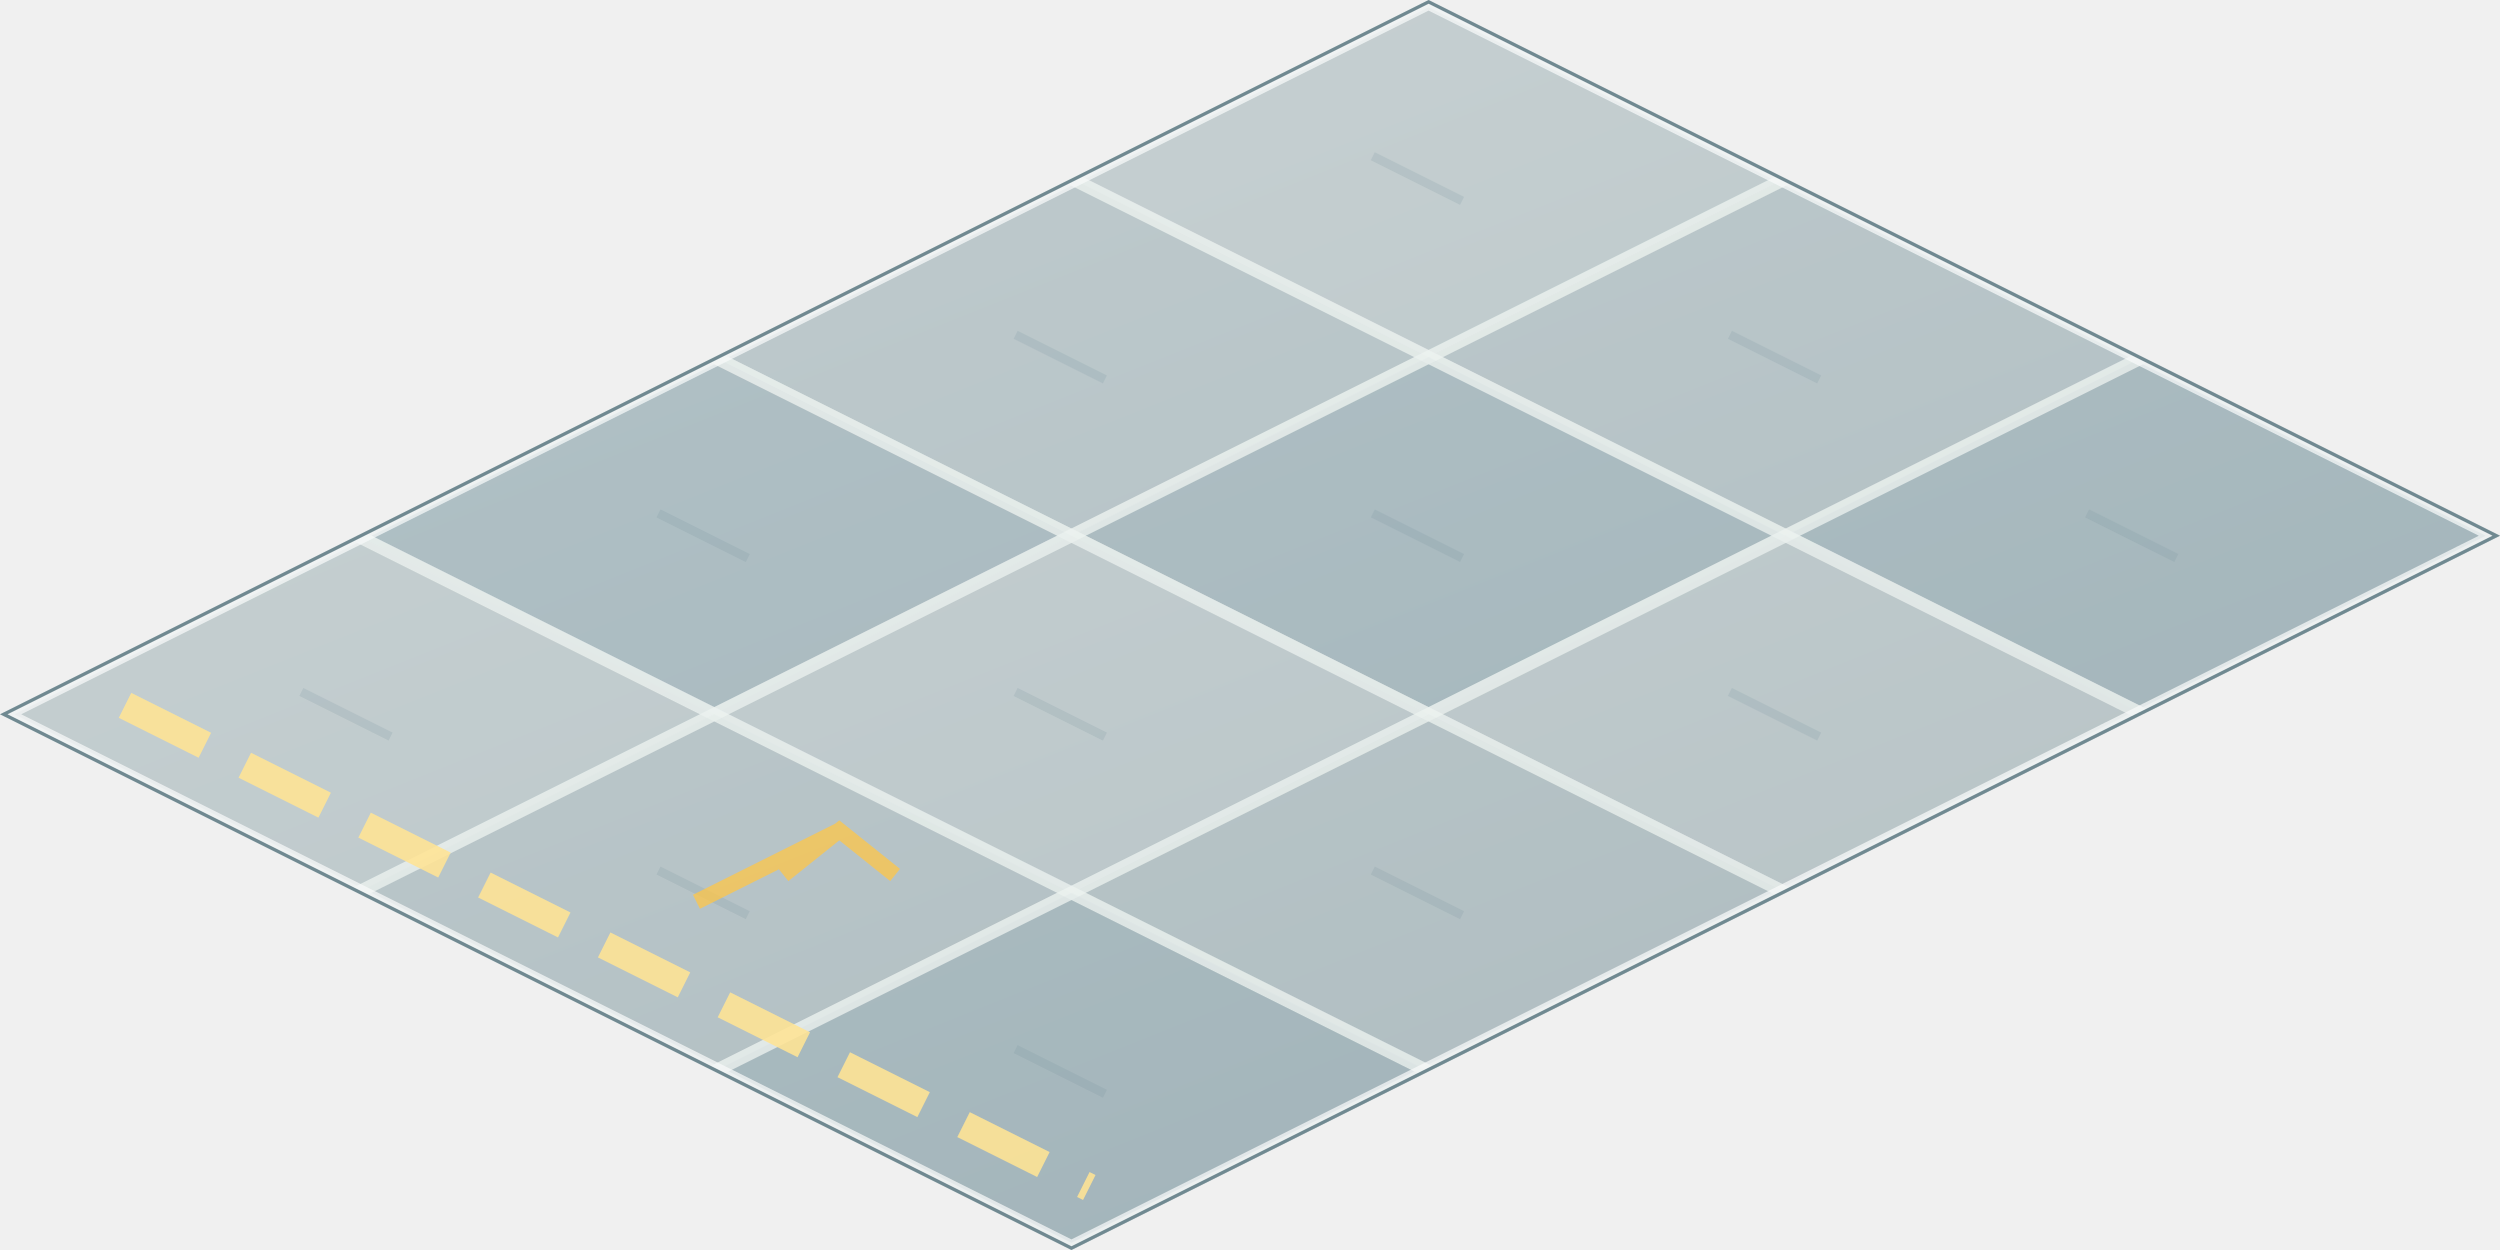
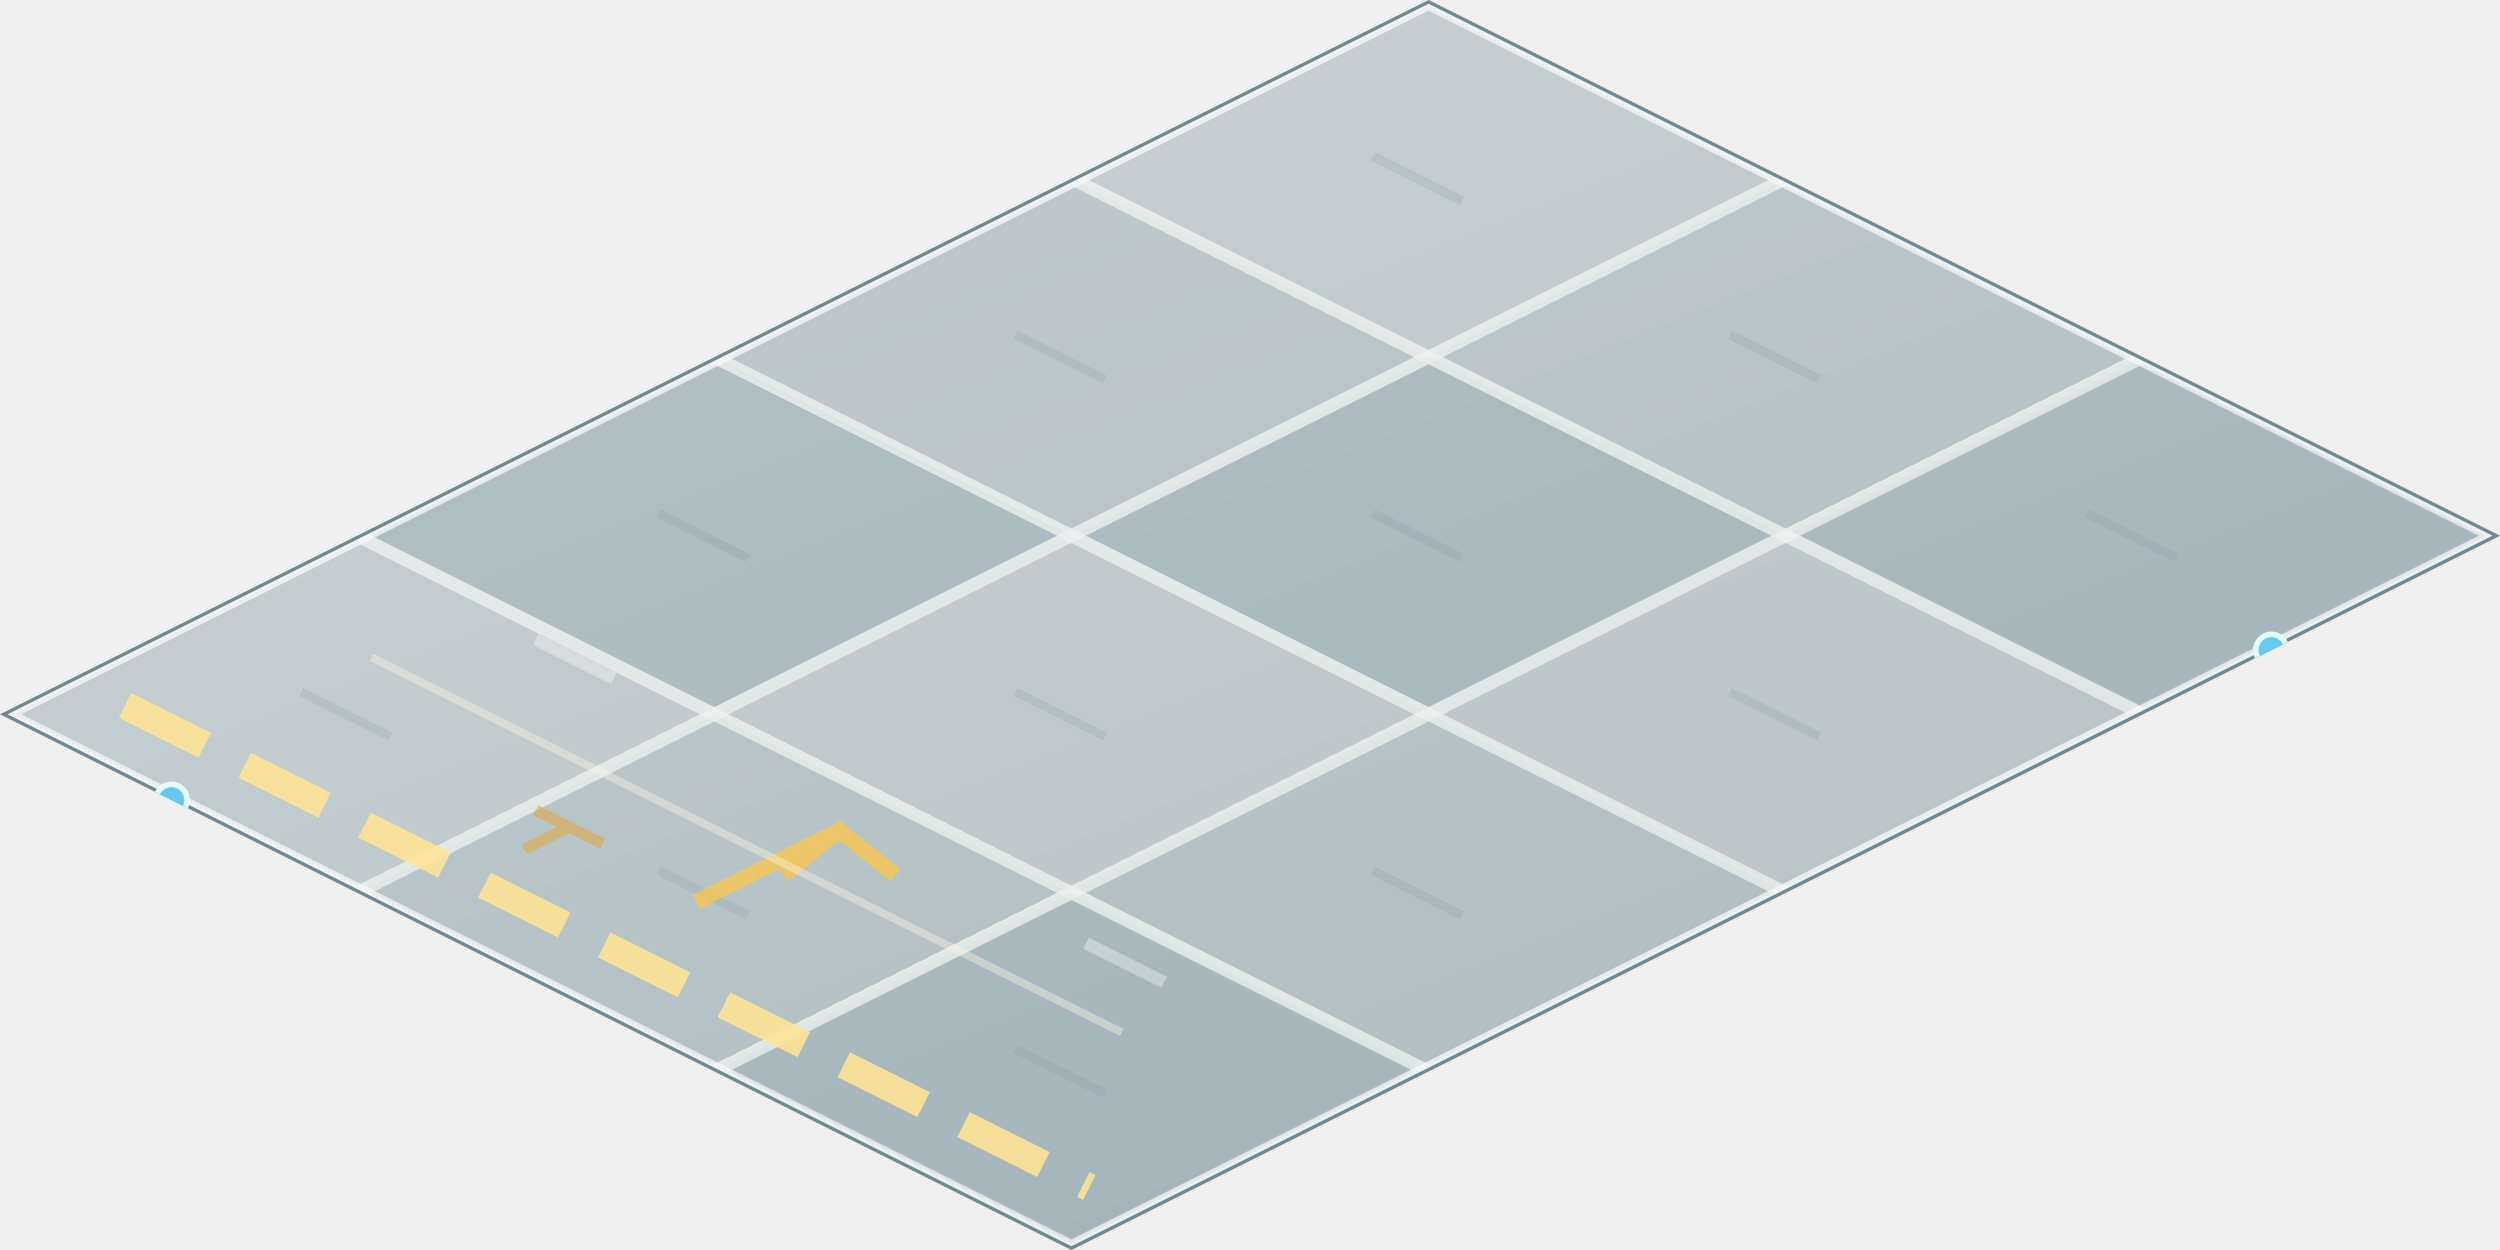
<svg xmlns="http://www.w3.org/2000/svg" width="224" height="112" viewBox="0 0 224 112">
  <defs>
    <linearGradient id="concrete" x2=".8" y2="1">
      <stop stop-color="#d2d6d7" />
      <stop offset=".55" stop-color="#adbabe" />
      <stop offset="1" stop-color="#8e9da3" />
    </linearGradient>
    <clipPath id="pad">
      <polygon points="128.0,0.0 224.0,48.0 96.0,112.0 0.0,64.0" />
    </clipPath>
  </defs>
  <g clip-path="url(#pad)">
    <polygon points="128.0,0.0 224.0,48.0 96.0,112.0 0.0,64.0" fill="url(#concrete)" />
    <polygon points="128.0,0.0 160.0,16.0 128.0,32.0 96.0,16.0" fill="#c8d2d3" opacity=".68" stroke="#edf3f0" stroke-width="1.15" stroke-opacity=".86" />
    <path d="M123.00,14.00 l8,4" stroke="#77929d" stroke-opacity=".18" stroke-width=".8" />
    <polygon points="160.0,16.0 192.0,32.0 160.0,48.0 128.0,32.0" fill="#bcc9cb" opacity=".68" stroke="#edf3f0" stroke-width="1.15" stroke-opacity=".86" />
    <path d="M155.00,30.00 l8,4" stroke="#77929d" stroke-opacity=".18" stroke-width=".8" />
    <polygon points="192.0,32.0 224.0,48.0 192.0,64.0 160.0,48.0" fill="#a9bcc1" opacity=".68" stroke="#edf3f0" stroke-width="1.15" stroke-opacity=".86" />
    <path d="M187.00,46.00 l8,4" stroke="#77929d" stroke-opacity=".18" stroke-width=".8" />
    <polygon points="96.0,16.0 128.0,32.0 96.0,48.0 64.0,32.0" fill="#bcc9cb" opacity=".68" stroke="#edf3f0" stroke-width="1.15" stroke-opacity=".86" />
    <path d="M91.00,30.00 l8,4" stroke="#77929d" stroke-opacity=".18" stroke-width=".8" />
    <polygon points="128.0,32.0 160.0,48.0 128.0,64.0 96.0,48.0" fill="#a9bcc1" opacity=".68" stroke="#edf3f0" stroke-width="1.15" stroke-opacity=".86" />
    <path d="M123.00,46.00 l8,4" stroke="#77929d" stroke-opacity=".18" stroke-width=".8" />
    <polygon points="160.0,48.0 192.0,64.0 160.0,80.0 128.0,64.0" fill="#c8d2d3" opacity=".68" stroke="#edf3f0" stroke-width="1.15" stroke-opacity=".86" />
    <path d="M155.00,62.00 l8,4" stroke="#77929d" stroke-opacity=".18" stroke-width=".8" />
    <polygon points="64.0,32.0 96.0,48.0 64.0,64.0 32.0,48.0" fill="#a9bcc1" opacity=".68" stroke="#edf3f0" stroke-width="1.15" stroke-opacity=".86" />
    <path d="M59.00,46.00 l8,4" stroke="#77929d" stroke-opacity=".18" stroke-width=".8" />
    <polygon points="96.0,48.0 128.0,64.0 96.0,80.0 64.0,64.0" fill="#c8d2d3" opacity=".68" stroke="#edf3f0" stroke-width="1.15" stroke-opacity=".86" />
    <path d="M91.00,62.00 l8,4" stroke="#77929d" stroke-opacity=".18" stroke-width=".8" />
    <polygon points="128.0,64.0 160.0,80.0 128.0,96.0 96.0,80.0" fill="#bcc9cb" opacity=".68" stroke="#edf3f0" stroke-width="1.15" stroke-opacity=".86" />
    <path d="M123.00,78.00 l8,4" stroke="#77929d" stroke-opacity=".18" stroke-width=".8" />
    <polygon points="32.0,48.0 64.0,64.0 32.0,80.0 0.0,64.0" fill="#c8d2d3" opacity=".68" stroke="#edf3f0" stroke-width="1.15" stroke-opacity=".86" />
    <path d="M27.00,62.00 l8,4" stroke="#77929d" stroke-opacity=".18" stroke-width=".8" />
    <polygon points="64.0,64.0 96.0,80.0 64.0,96.0 32.0,80.0" fill="#bcc9cb" opacity=".68" stroke="#edf3f0" stroke-width="1.15" stroke-opacity=".86" />
    <path d="M59.00,78.00 l8,4" stroke="#77929d" stroke-opacity=".18" stroke-width=".8" />
    <polygon points="96.0,80.0 128.0,96.0 96.0,112.0 64.0,96.0" fill="#a9bcc1" opacity=".68" stroke="#edf3f0" stroke-width="1.15" stroke-opacity=".86" />
    <path d="M91.00,94.00 l8,4" stroke="#77929d" stroke-opacity=".18" stroke-width=".8" />
    <path d="M11.2,63.2 L97.6,106.4" stroke="#ffe494" stroke-width="2.5" stroke-dasharray="8 4" opacity=".88" fill="none" />
    <path d="M62.4,80.8 L75.2,74.4 m-5,4 l5,-4 5,4" stroke="#ffc646" stroke-width="1.4" fill="none" opacity=".74" />
    <polygon points="128.0,0.0 224.0,48.0 96.0,112.0 0.0,64.0" fill="none" stroke="#f8fafa" stroke-width="1.7" opacity=".73" />
    <polygon points="128.0,0.0 224.0,48.0 96.0,112.0 0.0,64.0" fill="none" stroke="#708991" stroke-width=".6" />
+     <g id="hangar-apron-polish-v1" fill="none">
+       <path d="M33.3,58.9 L100.5,92.5" stroke="#f8f2df" stroke-width=".7" opacity=".44" />
+       <path d="M48.0,72.6 l6,3 m-3,-1.5 l-4,2" stroke="#dba949" stroke-width="1.0" opacity=".62" />
+       <path d="M48.0,57.3 l7,3.5" stroke="#ffffff" stroke-width="1.1" opacity=".34" />
+       <path d="M97.3,84.5 l7,3.5" stroke="#ffffff" stroke-width="1.1" opacity=".34" />
+       <circle cx="15.36" cy="71.68" r="1.4" fill="#66c9ed" stroke="#e4fbff" stroke-width=".5" />
+       <circle cx="203.52" cy="58.24" r="1.4" fill="#66c9ed" stroke="#e4fbff" stroke-width=".5" />
+     </g>
  </g>
</svg>
